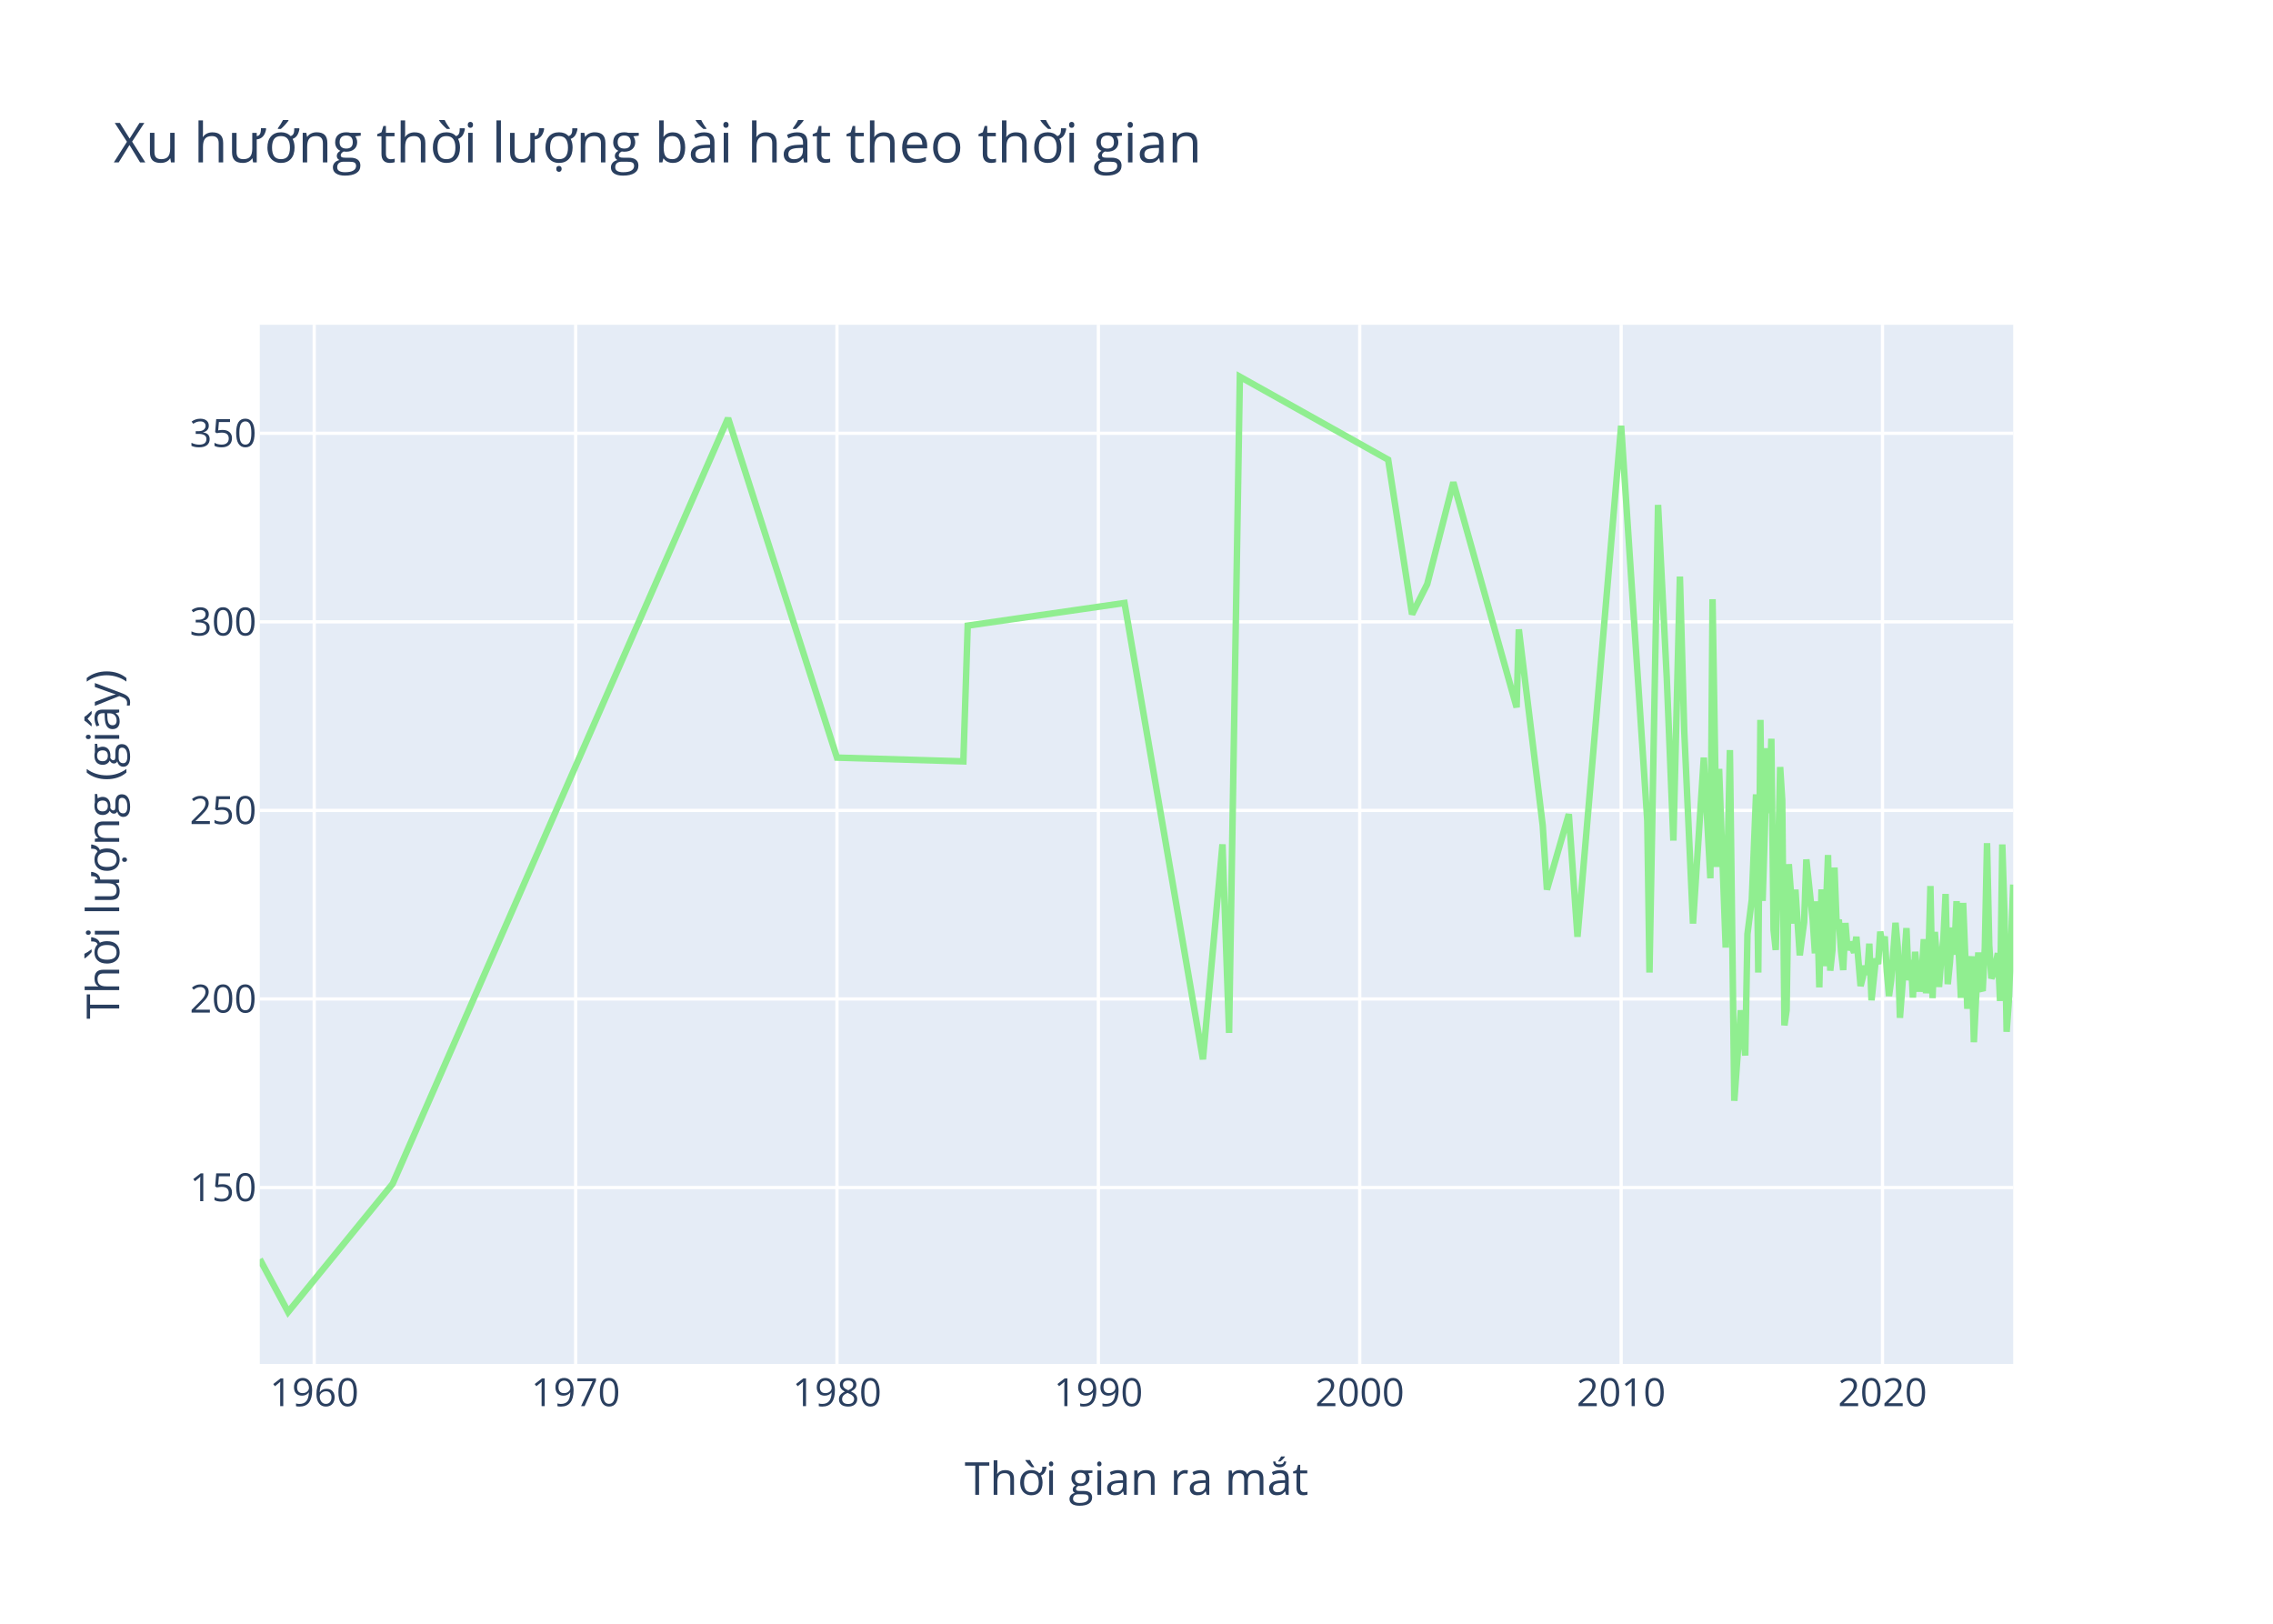
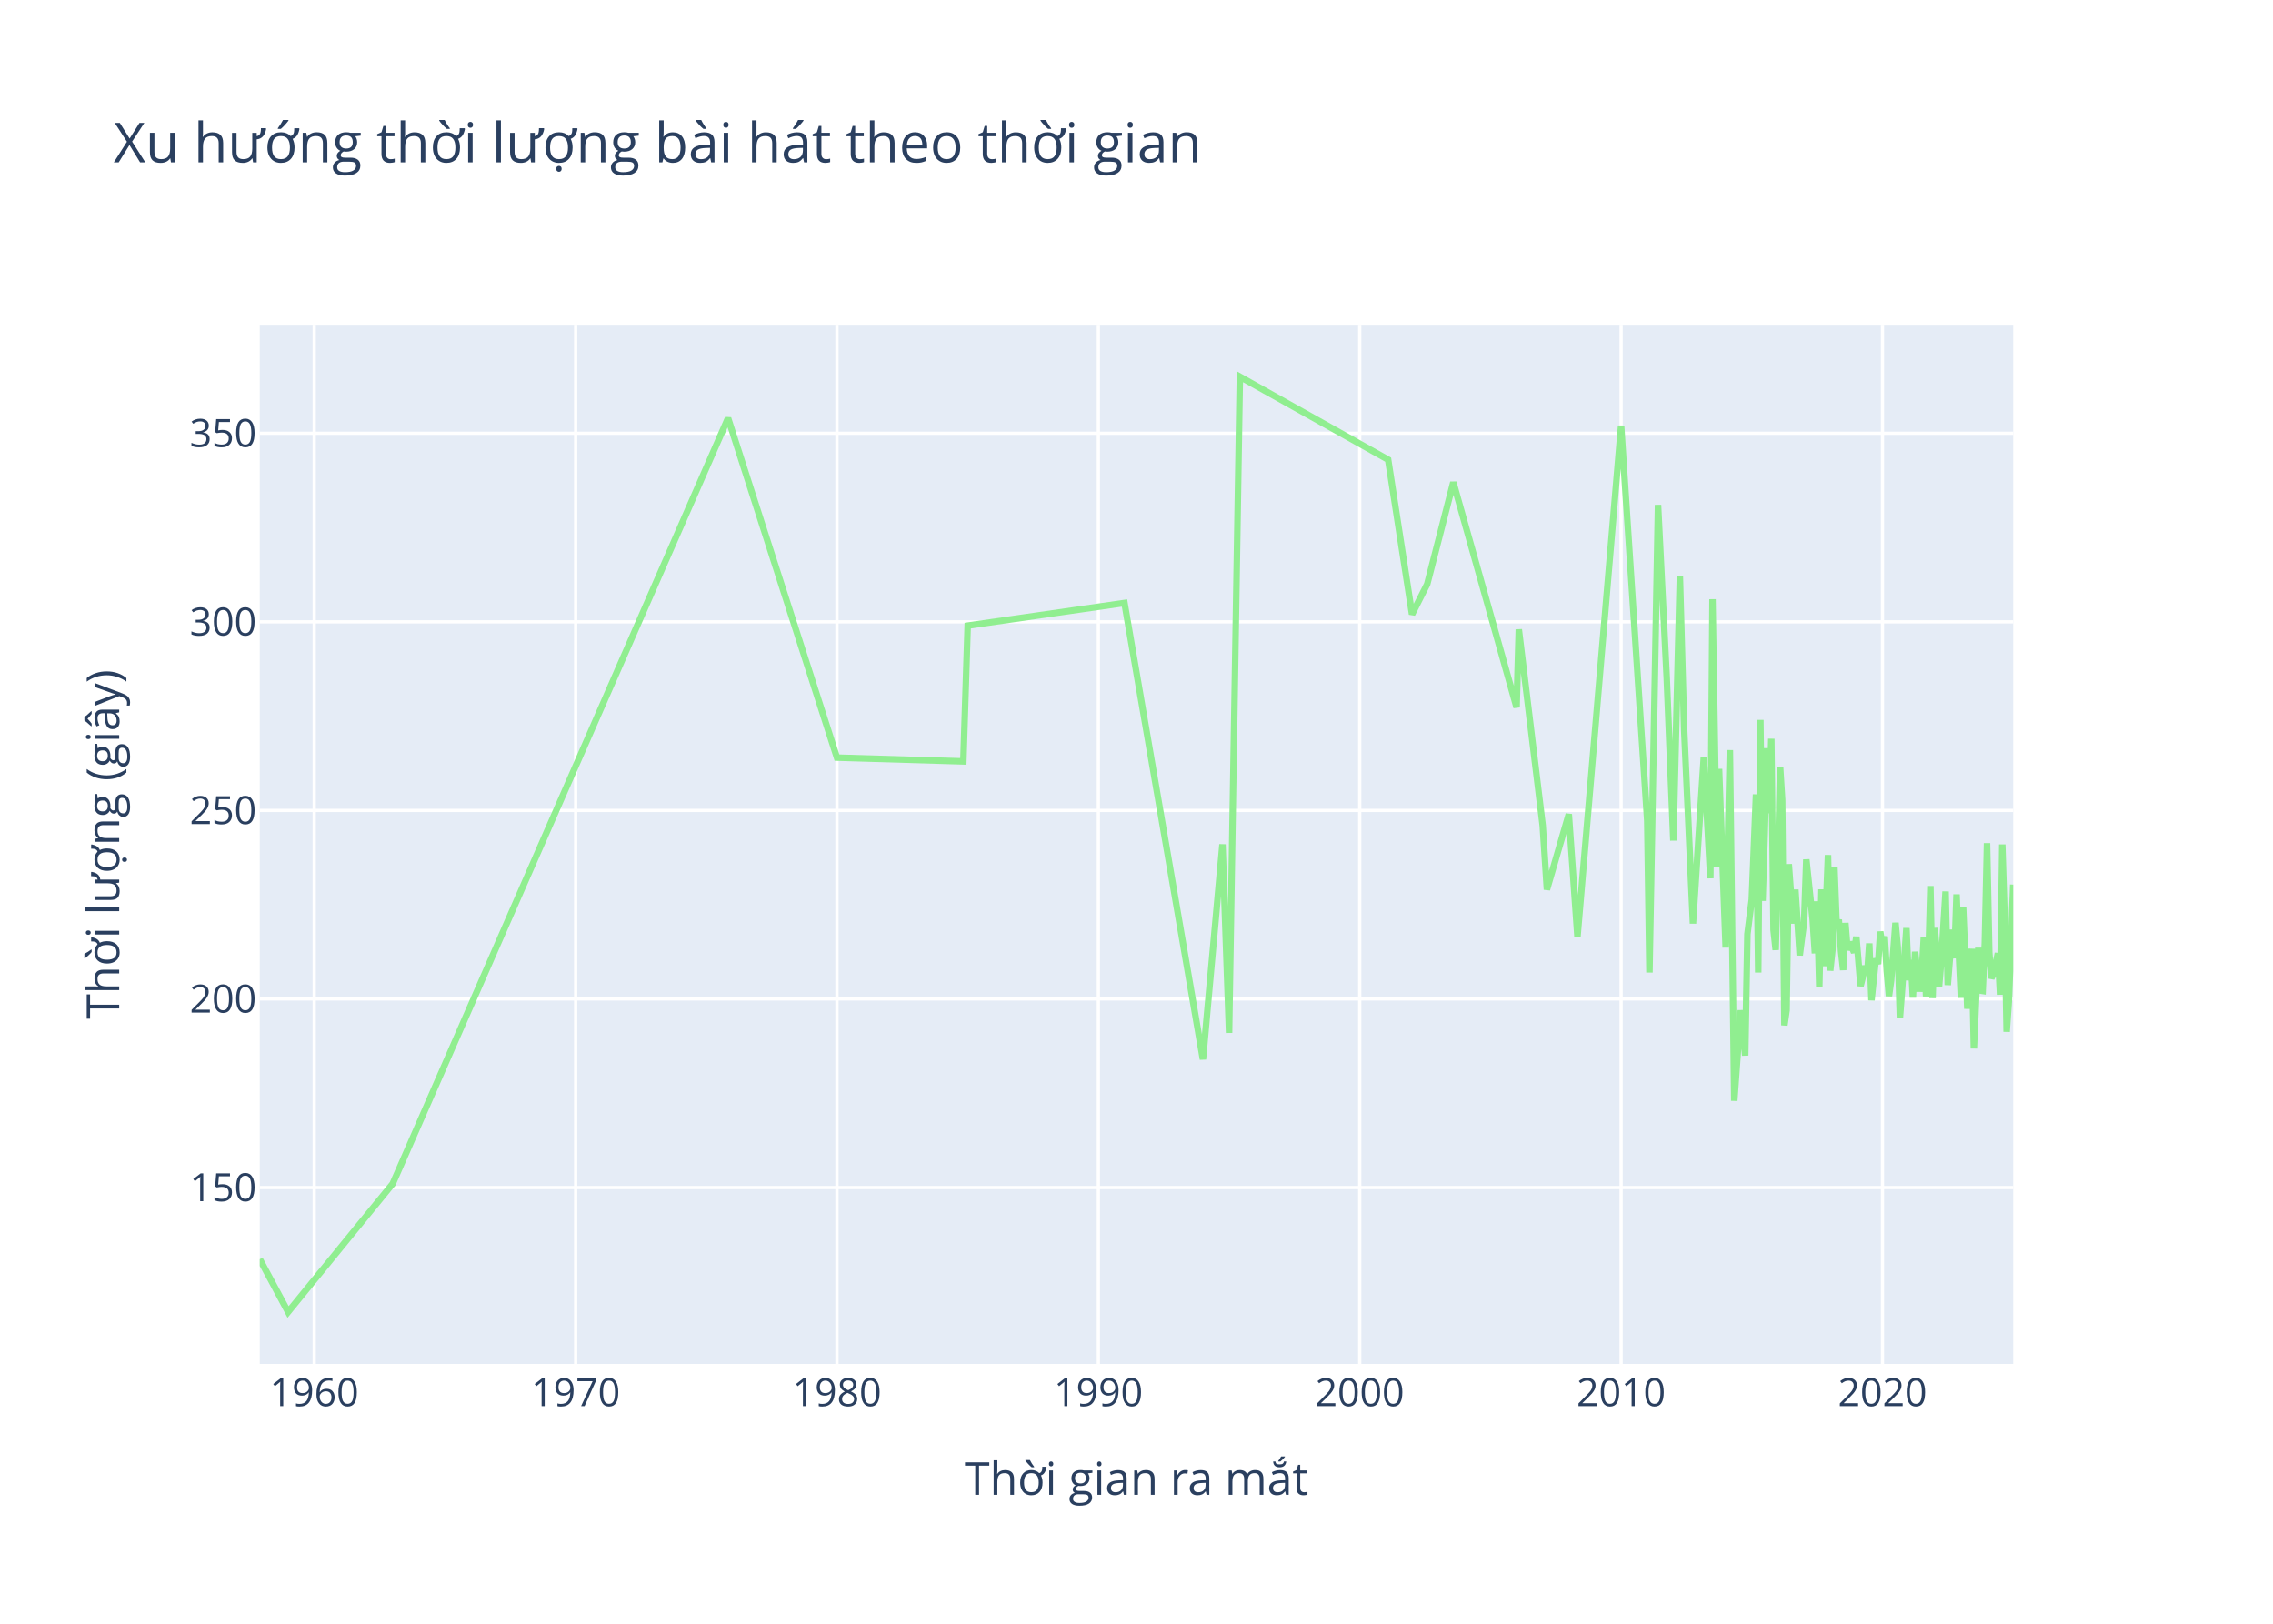
<svg xmlns="http://www.w3.org/2000/svg" class="main-svg" width="700" height="500" style="" viewBox="0 0 700 500">
  <rect x="0" y="0" width="700" height="500" style="fill: rgb(255, 255, 255); fill-opacity: 1;" />
-   <defs id="defs-1a0ea0">
+   <defs id="defs-a8a217">
    <g class="clips">
-       <clipPath id="clip1a0ea0xyplot" class="plotclip">
+       <clipPath id="clipa8a217xyplot" class="plotclip">
        <rect width="540" height="320" />
      </clipPath>
-       <clipPath class="axesclip" id="clip1a0ea0x">
+       <clipPath class="axesclip" id="clipa8a217x">
        <rect x="80" y="0" width="540" height="500" />
      </clipPath>
-       <clipPath class="axesclip" id="clip1a0ea0y">
+       <clipPath class="axesclip" id="clipa8a217y">
        <rect x="0" y="100" width="700" height="320" />
      </clipPath>
-       <clipPath class="axesclip" id="clip1a0ea0xy">
+       <clipPath class="axesclip" id="clipa8a217xy">
        <rect x="80" y="100" width="540" height="320" />
      </clipPath>
    </g>
    <g class="gradients" />
    <g class="patterns" />
  </defs>
  <g class="bglayer">
    <rect class="bg" x="80" y="100" width="540" height="320" style="fill: rgb(229, 236, 246); fill-opacity: 1; stroke-width: 0;" />
  </g>
  <g class="layer-below">
    <g class="imagelayer" />
    <g class="shapelayer" />
  </g>
  <g class="cartesianlayer">
    <g class="subplot xy">
      <g class="layer-subplot">
        <g class="shapelayer" />
        <g class="imagelayer" />
      </g>
      <g class="minor-gridlayer">
        <g class="x" />
        <g class="y" />
      </g>
      <g class="gridlayer">
        <g class="x">
          <path class="xgrid crisp" transform="translate(96.77,0)" d="M0,100v320" style="stroke: rgb(255, 255, 255); stroke-opacity: 1; stroke-width: 1px;" />
          <path class="xgrid crisp" transform="translate(177.28,0)" d="M0,100v320" style="stroke: rgb(255, 255, 255); stroke-opacity: 1; stroke-width: 1px;" />
          <path class="xgrid crisp" transform="translate(257.76,0)" d="M0,100v320" style="stroke: rgb(255, 255, 255); stroke-opacity: 1; stroke-width: 1px;" />
          <path class="xgrid crisp" transform="translate(338.26,0)" d="M0,100v320" style="stroke: rgb(255, 255, 255); stroke-opacity: 1; stroke-width: 1px;" />
          <path class="xgrid crisp" transform="translate(418.75,0)" d="M0,100v320" style="stroke: rgb(255, 255, 255); stroke-opacity: 1; stroke-width: 1px;" />
          <path class="xgrid crisp" transform="translate(499.25,0)" d="M0,100v320" style="stroke: rgb(255, 255, 255); stroke-opacity: 1; stroke-width: 1px;" />
          <path class="xgrid crisp" transform="translate(579.74,0)" d="M0,100v320" style="stroke: rgb(255, 255, 255); stroke-opacity: 1; stroke-width: 1px;" />
        </g>
        <g class="y">
          <path class="ygrid crisp" transform="translate(0,365.68)" d="M80,0h540" style="stroke: rgb(255, 255, 255); stroke-opacity: 1; stroke-width: 1px;" />
          <path class="ygrid crisp" transform="translate(0,307.61)" d="M80,0h540" style="stroke: rgb(255, 255, 255); stroke-opacity: 1; stroke-width: 1px;" />
          <path class="ygrid crisp" transform="translate(0,249.55)" d="M80,0h540" style="stroke: rgb(255, 255, 255); stroke-opacity: 1; stroke-width: 1px;" />
          <path class="ygrid crisp" transform="translate(0,191.48)" d="M80,0h540" style="stroke: rgb(255, 255, 255); stroke-opacity: 1; stroke-width: 1px;" />
          <path class="ygrid crisp" transform="translate(0,133.42)" d="M80,0h540" style="stroke: rgb(255, 255, 255); stroke-opacity: 1; stroke-width: 1px;" />
        </g>
      </g>
      <g class="zerolinelayer" />
      <g class="layer-between">
        <g class="shapelayer" />
        <g class="imagelayer" />
      </g>
      <path class="xlines-below" />
      <path class="ylines-below" />
      <g class="overlines-below" />
      <g class="xaxislayer-below" />
      <g class="yaxislayer-below" />
      <g class="overaxes-below" />
      <g class="overplot">
-         <g class="xy" transform="translate(80,100)" clip-path="url(#clip1a0ea0xyplot)">
+         <g class="xy" transform="translate(80,100)" clip-path="url(#clipa8a217xyplot)">
          <g class="scatterlayer mlayer">
-             <g class="trace scatter trace5e81e6" style="stroke-miterlimit: 2; opacity: 1;">
+             <g class="trace scatter tracef74280" style="stroke-miterlimit: 2; opacity: 1;">
              <g class="fills" />
              <g class="errorbars" />
              <g class="lines">
-                 <path class="js-line" d="M0,287.74L8.73,304L40.92,264.52L144.22,28.77L177.76,133.29L216.68,134.45L218.02,92.65L266.31,85.68L290.46,226.19L296.48,160L298.51,218.06L301.83,16L347.5,41.55L354.86,89.16L359.53,79.87L367.57,48.52L387.06,117.81L387.74,93.81L395.1,154.19L396.4,173.94L403.14,150.71L405.81,188.45L419.25,31.1L427.3,152.74L427.98,199.48L430.62,55.48L433.31,108.9L435.34,158.84L437.35,77.55L438.69,125.16L441.38,184.39L444.71,133.29L446.73,170.45L447.4,84.52L448.08,126.32L448.76,166.97L449.42,136.77L451.45,191.79L452.75,130.97L454.1,238.97L456.12,211.1L457.47,225.03L458.15,187.64L459.49,177.03L460.8,144.61L461.48,199.48L462.14,121.68L462.82,177.42L463.48,156.52L464.17,130.39L464.85,150.42L465.51,127.48L466.19,186.32L466.86,192.52L467.54,166.74L468.22,136.19L468.86,146.35L469.54,215.74L470.21,211.1L470.89,166.1L472.23,184.39L472.92,173.94L474.26,194.18L474.92,189.03L475.6,183.96L476.29,164.65L478.25,183.23L478.93,193.56L479.59,177.55L480.28,204.04L480.96,173.87L481.62,197.52L482.97,163.29L483.65,198.9L484.33,192.52L484.95,167.14L485.63,185.01L486.29,183.19L486.98,192.86L487.64,198.71L488.32,184.21L489,192.59L489.66,190.1L491.01,193.32L491.69,188.46L492.99,203.63L493.68,200.88L494.34,197.4L495.02,200.2L495.68,190.58L496.36,208.02L497.71,195.18L498.39,196.86L499.05,186.87L499.74,191.24L500.42,188.37L501.06,198.95L501.74,206.71L502.4,201.95L503.75,184.16L504.43,191.52L505.11,213.42L505.77,204.77L507.12,185.79L507.8,201.86L508.49,195.61L509.1,207.18L509.79,193.08L510.45,199.9L511.13,205.32L511.79,200.45L512.47,189.2L513.16,205.85L513.82,197.46L514.5,172.83L515.16,207.35L515.85,186.97L517.15,203.9L517.83,195.45L518.49,189.16L519.17,175.29L519.84,203.06L520.52,196.31L521.2,185.63L521.86,194L522.55,177.5L523.21,192.79L523.89,207.26L524.57,178.03L525.87,210.63L526.53,201.07L527.22,194.48L527.88,220.93L529.25,193.29L529.91,203.9L530.59,205.14L531.25,191.91L531.93,159.64L532.62,191.08L533.26,201.27L533.94,199.83L535.28,193.53L535.94,208.24L536.63,160.03L537.31,181.7L537.97,217.72L538.66,208.1L540,172.39" style="vector-effect: none; fill: none; stroke: rgb(144, 238, 144); stroke-opacity: 1; stroke-width: 2px; opacity: 1;" />
+                 <path class="js-line" d="M0,287.74L8.73,304L40.92,264.52L144.22,28.77L177.76,133.29L216.68,134.45L218.02,92.65L266.31,85.68L290.46,226.19L296.48,160L298.51,218.06L301.83,16L347.5,41.55L354.86,89.16L359.53,79.87L367.57,48.52L387.06,117.81L387.74,93.81L395.1,154.19L396.4,173.94L403.14,150.71L405.81,188.45L419.25,31.1L427.3,152.74L427.98,199.48L430.62,55.48L433.31,108.9L435.34,158.84L437.35,77.55L438.69,125.16L441.38,184.39L444.71,133.29L446.73,170.45L447.4,84.52L448.08,126.32L448.76,166.97L449.42,136.77L451.45,191.79L452.75,130.97L454.1,238.97L456.12,211.1L457.47,225.03L458.15,187.64L459.49,177.03L460.8,144.61L461.48,199.48L462.14,121.68L462.82,177.42L463.48,156.52L464.17,130.39L464.85,150.42L465.51,127.48L466.19,186.32L466.86,192.52L467.54,166.74L468.22,136.19L468.86,146.35L469.54,215.74L470.21,211.1L470.89,166.1L472.23,184.39L472.92,173.94L474.26,194.18L474.92,189.03L475.6,183.96L476.29,164.65L478.25,183.23L478.93,193.56L479.59,177.55L480.28,204.04L480.96,173.87L481.62,197.52L482.97,163.29L483.65,198.9L484.33,192.52L484.95,167.14L485.63,185.01L486.29,183.19L486.98,192.86L487.64,198.71L488.32,184.21L489,192.59L489.66,190.1L491.01,193.32L491.69,188.46L492.99,203.63L493.68,200.88L494.34,197.4L495.02,200.2L495.68,190.51L496.36,208.02L497.71,195.18L498.39,196.86L499.05,186.87L499.74,191.24L500.42,188.37L501.06,198.95L501.74,206.71L502.4,201.95L503.75,184.16L504.43,191.52L505.11,213.42L505.77,204.77L507.12,185.79L507.8,201.86L508.49,195.61L509.1,207.18L509.79,193.08L510.45,199.9L511.13,205.32L511.79,200.45L512.47,188.56L513.16,206.81L513.82,197.46L514.5,172.83L515.16,207.35L515.85,185.74L517.15,203.9L517.83,195.94L519.17,174.52L519.84,203.33L521.2,186.3L521.86,195.09L522.55,175.41L523.21,192.79L523.89,207.26L524.57,179.29L525.87,210.63L526.53,201.03L527.22,192.17L527.88,222.85L529.25,191.85L529.91,205.03L530.59,205.14L531.25,190.25L531.93,159.64L532.62,193.31L533.26,201.27L533.94,199.83L535.28,193.53L535.94,206.29L536.63,160.03L537.31,181.7L537.97,217.72L538.66,208.1L540,172.39" style="vector-effect: none; fill: none; stroke: rgb(144, 238, 144); stroke-opacity: 1; stroke-width: 2px; opacity: 1;" />
              </g>
              <g class="points" />
              <g class="text" />
            </g>
          </g>
        </g>
      </g>
      <path class="xlines-above crisp" d="M0,0" style="fill: none;" />
      <path class="ylines-above crisp" d="M0,0" style="fill: none;" />
      <g class="overlines-above" />
      <g class="xaxislayer-above">
        <g class="xtick">
          <text text-anchor="middle" x="0" y="433" transform="translate(96.77,0)" style="font-family: 'Open Sans', verdana, arial, sans-serif; font-size: 12px; fill: rgb(42, 63, 95); fill-opacity: 1; white-space: pre; opacity: 1;">1960</text>
        </g>
        <g class="xtick">
          <text text-anchor="middle" x="0" y="433" style="font-family: 'Open Sans', verdana, arial, sans-serif; font-size: 12px; fill: rgb(42, 63, 95); fill-opacity: 1; white-space: pre; opacity: 1;" transform="translate(177.28,0)">1970</text>
        </g>
        <g class="xtick">
          <text text-anchor="middle" x="0" y="433" style="font-family: 'Open Sans', verdana, arial, sans-serif; font-size: 12px; fill: rgb(42, 63, 95); fill-opacity: 1; white-space: pre; opacity: 1;" transform="translate(257.76,0)">1980</text>
        </g>
        <g class="xtick">
          <text text-anchor="middle" x="0" y="433" style="font-family: 'Open Sans', verdana, arial, sans-serif; font-size: 12px; fill: rgb(42, 63, 95); fill-opacity: 1; white-space: pre; opacity: 1;" transform="translate(338.26,0)">1990</text>
        </g>
        <g class="xtick">
          <text text-anchor="middle" x="0" y="433" style="font-family: 'Open Sans', verdana, arial, sans-serif; font-size: 12px; fill: rgb(42, 63, 95); fill-opacity: 1; white-space: pre; opacity: 1;" transform="translate(418.75,0)">2000</text>
        </g>
        <g class="xtick">
          <text text-anchor="middle" x="0" y="433" style="font-family: 'Open Sans', verdana, arial, sans-serif; font-size: 12px; fill: rgb(42, 63, 95); fill-opacity: 1; white-space: pre; opacity: 1;" transform="translate(499.25,0)">2010</text>
        </g>
        <g class="xtick">
          <text text-anchor="middle" x="0" y="433" style="font-family: 'Open Sans', verdana, arial, sans-serif; font-size: 12px; fill: rgb(42, 63, 95); fill-opacity: 1; white-space: pre; opacity: 1;" transform="translate(579.74,0)">2020</text>
        </g>
      </g>
      <g class="yaxislayer-above">
        <g class="ytick">
          <text text-anchor="end" x="79" y="4.2" transform="translate(0,365.68)" style="font-family: 'Open Sans', verdana, arial, sans-serif; font-size: 12px; fill: rgb(42, 63, 95); fill-opacity: 1; white-space: pre; opacity: 1;">150</text>
        </g>
        <g class="ytick">
          <text text-anchor="end" x="79" y="4.2" style="font-family: 'Open Sans', verdana, arial, sans-serif; font-size: 12px; fill: rgb(42, 63, 95); fill-opacity: 1; white-space: pre; opacity: 1;" transform="translate(0,307.61)">200</text>
        </g>
        <g class="ytick">
          <text text-anchor="end" x="79" y="4.2" style="font-family: 'Open Sans', verdana, arial, sans-serif; font-size: 12px; fill: rgb(42, 63, 95); fill-opacity: 1; white-space: pre; opacity: 1;" transform="translate(0,249.55)">250</text>
        </g>
        <g class="ytick">
          <text text-anchor="end" x="79" y="4.2" style="font-family: 'Open Sans', verdana, arial, sans-serif; font-size: 12px; fill: rgb(42, 63, 95); fill-opacity: 1; white-space: pre; opacity: 1;" transform="translate(0,191.48)">300</text>
        </g>
        <g class="ytick">
          <text text-anchor="end" x="79" y="4.2" style="font-family: 'Open Sans', verdana, arial, sans-serif; font-size: 12px; fill: rgb(42, 63, 95); fill-opacity: 1; white-space: pre; opacity: 1;" transform="translate(0,133.42)">350</text>
        </g>
      </g>
      <g class="overaxes-above" />
    </g>
  </g>
  <g class="polarlayer" />
  <g class="smithlayer" />
  <g class="ternarylayer" />
  <g class="geolayer" />
  <g class="funnelarealayer" />
  <g class="pielayer" />
  <g class="iciclelayer" />
  <g class="treemaplayer" />
  <g class="sunburstlayer" />
  <g class="glimages" />
-   <defs id="topdefs-1a0ea0">
+   <defs id="topdefs-a8a217">
    <g class="clips" />
  </defs>
  <g class="layer-above">
    <g class="imagelayer" />
    <g class="shapelayer" />
  </g>
  <g class="infolayer">
    <g class="g-gtitle">
      <text class="gtitle" x="35" y="50" text-anchor="start" dy="0em" style="opacity: 1; font-family: 'Open Sans', verdana, arial, sans-serif; font-size: 17px; fill: rgb(42, 63, 95); fill-opacity: 1; white-space: pre;">Xu hướng thời lượng bài hát theo thời gian</text>
    </g>
    <g class="g-xtitle">
      <text class="xtitle" x="350" y="460.3" text-anchor="middle" style="opacity: 1; font-family: 'Open Sans', verdana, arial, sans-serif; font-size: 14px; fill: rgb(42, 63, 95); fill-opacity: 1; white-space: pre;">Thời gian ra mắt</text>
    </g>
    <g class="g-ytitle">
      <text class="ytitle" transform="rotate(-90,36.70938,260)" x="36.709" y="260" text-anchor="middle" style="opacity: 1; font-family: 'Open Sans', verdana, arial, sans-serif; font-size: 14px; fill: rgb(42, 63, 95); fill-opacity: 1; white-space: pre;">Thời lượng (giây)</text>
    </g>
  </g>
</svg>
